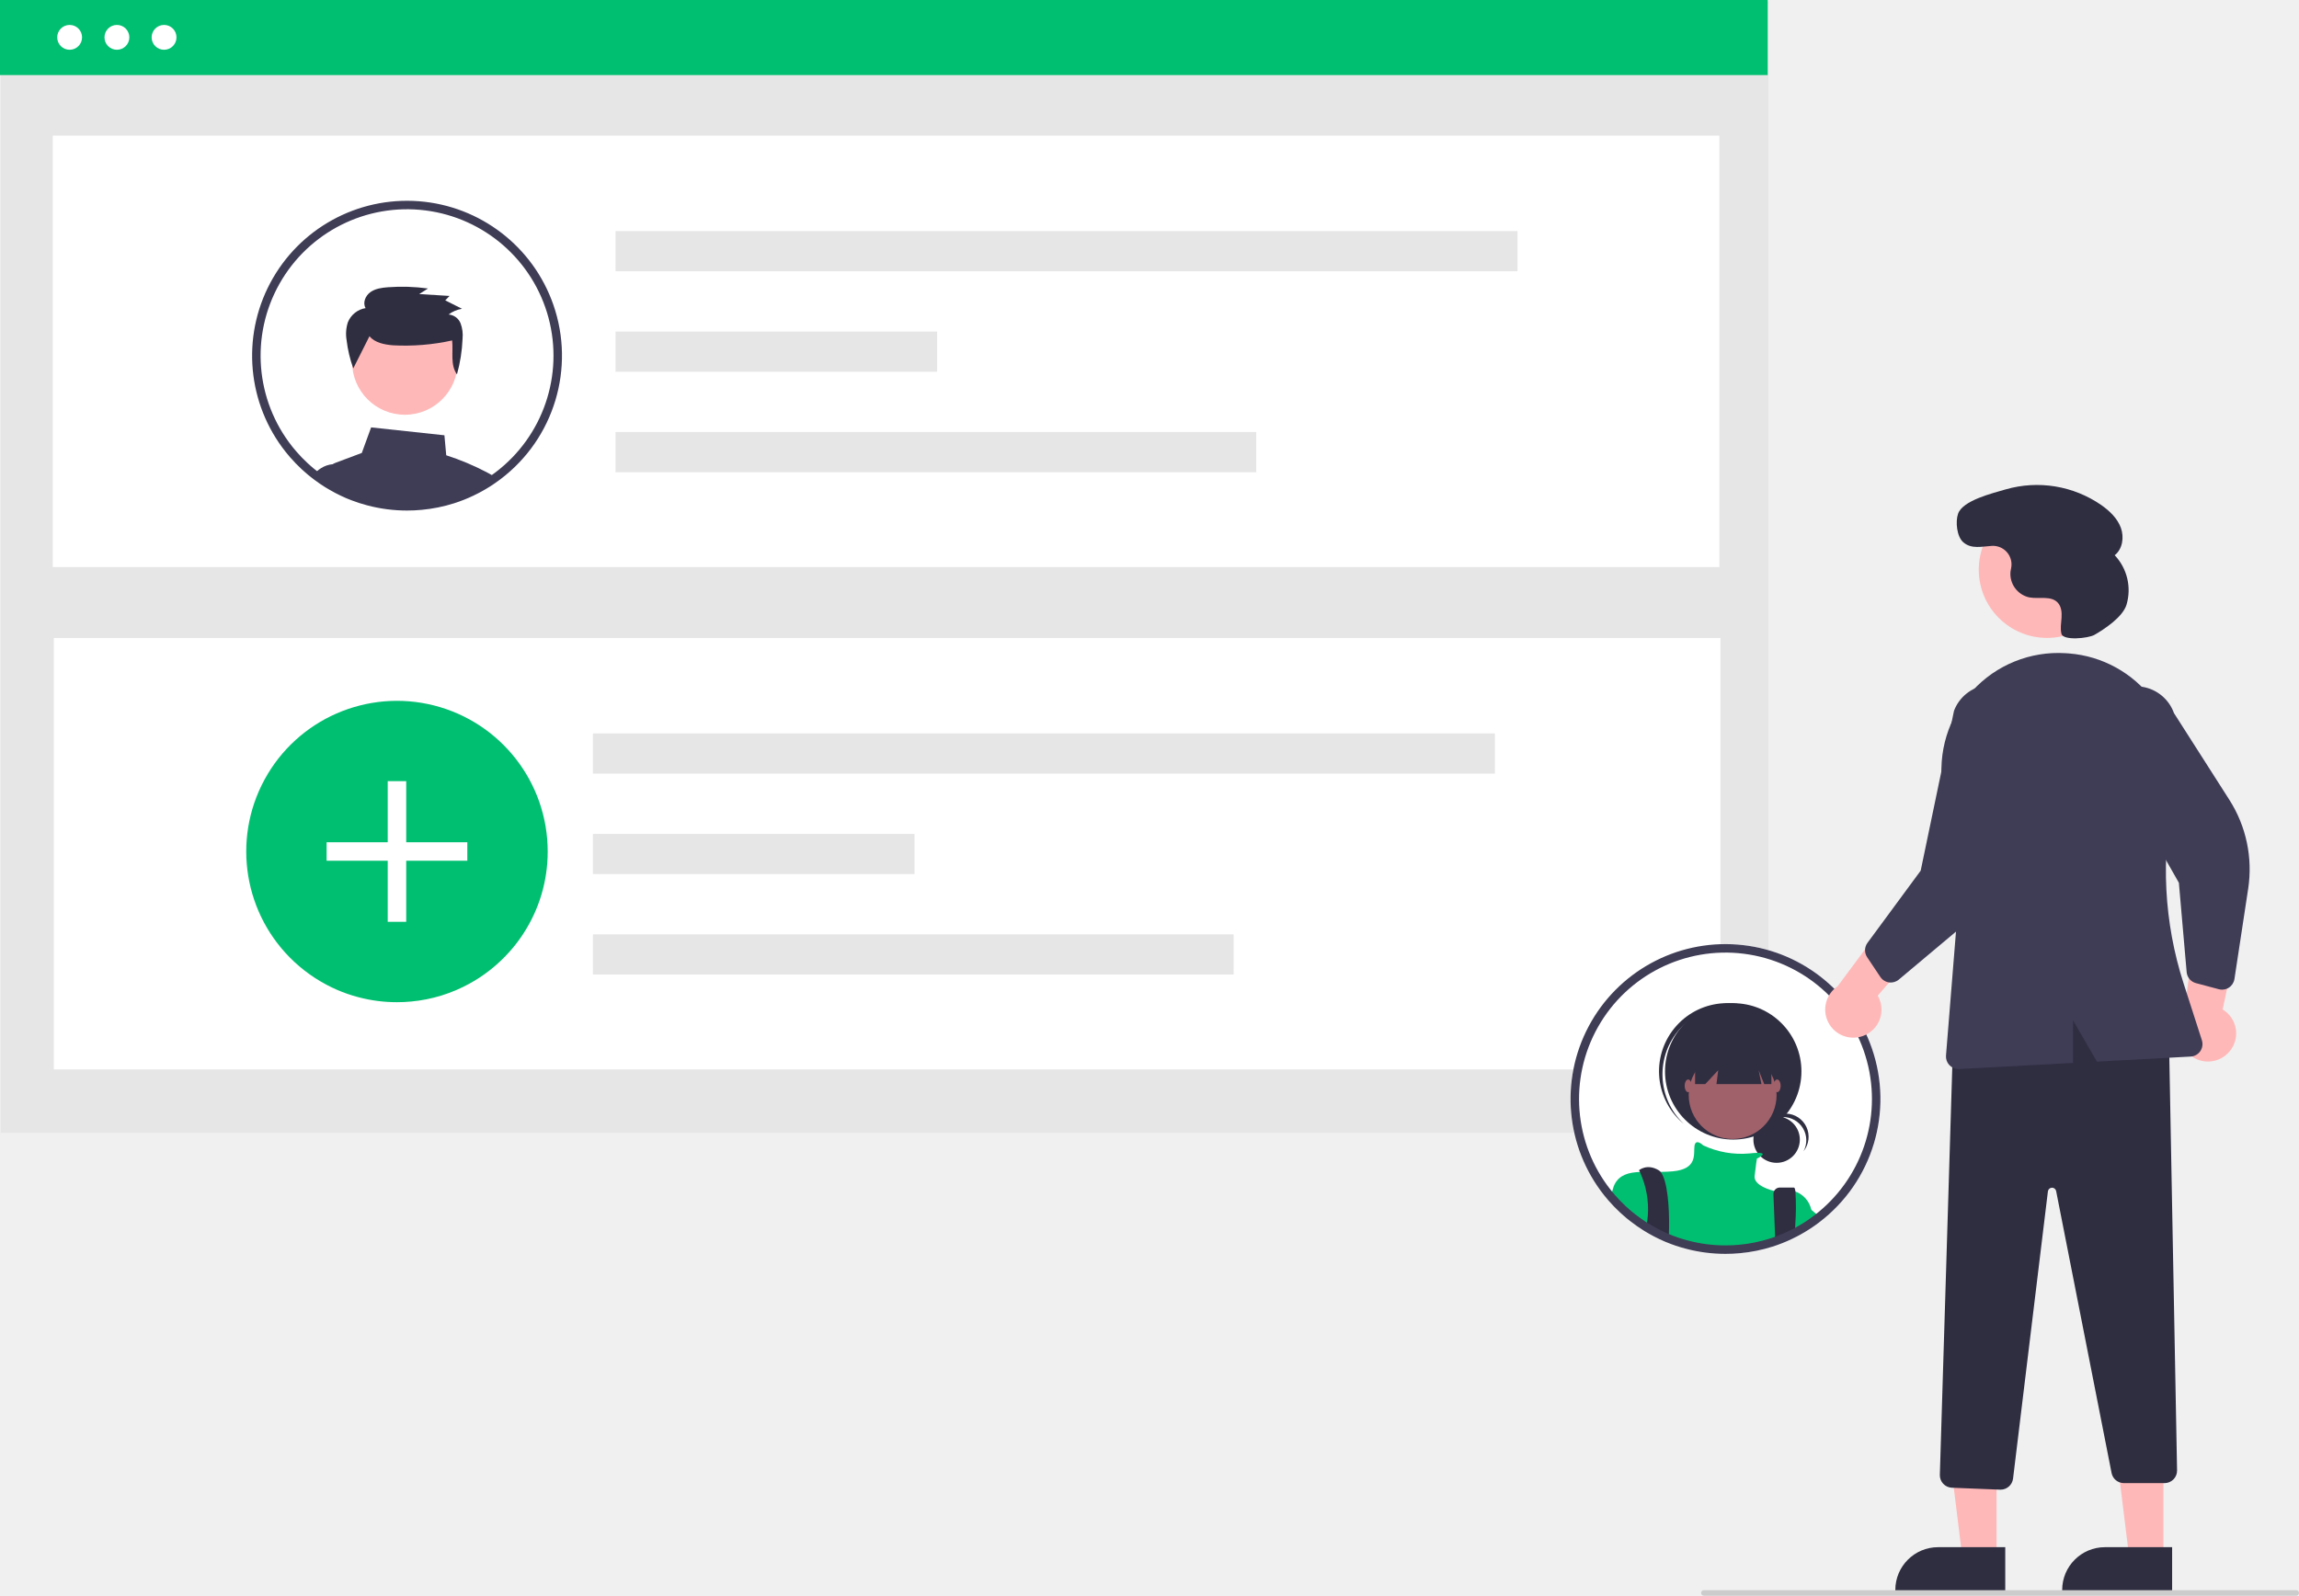
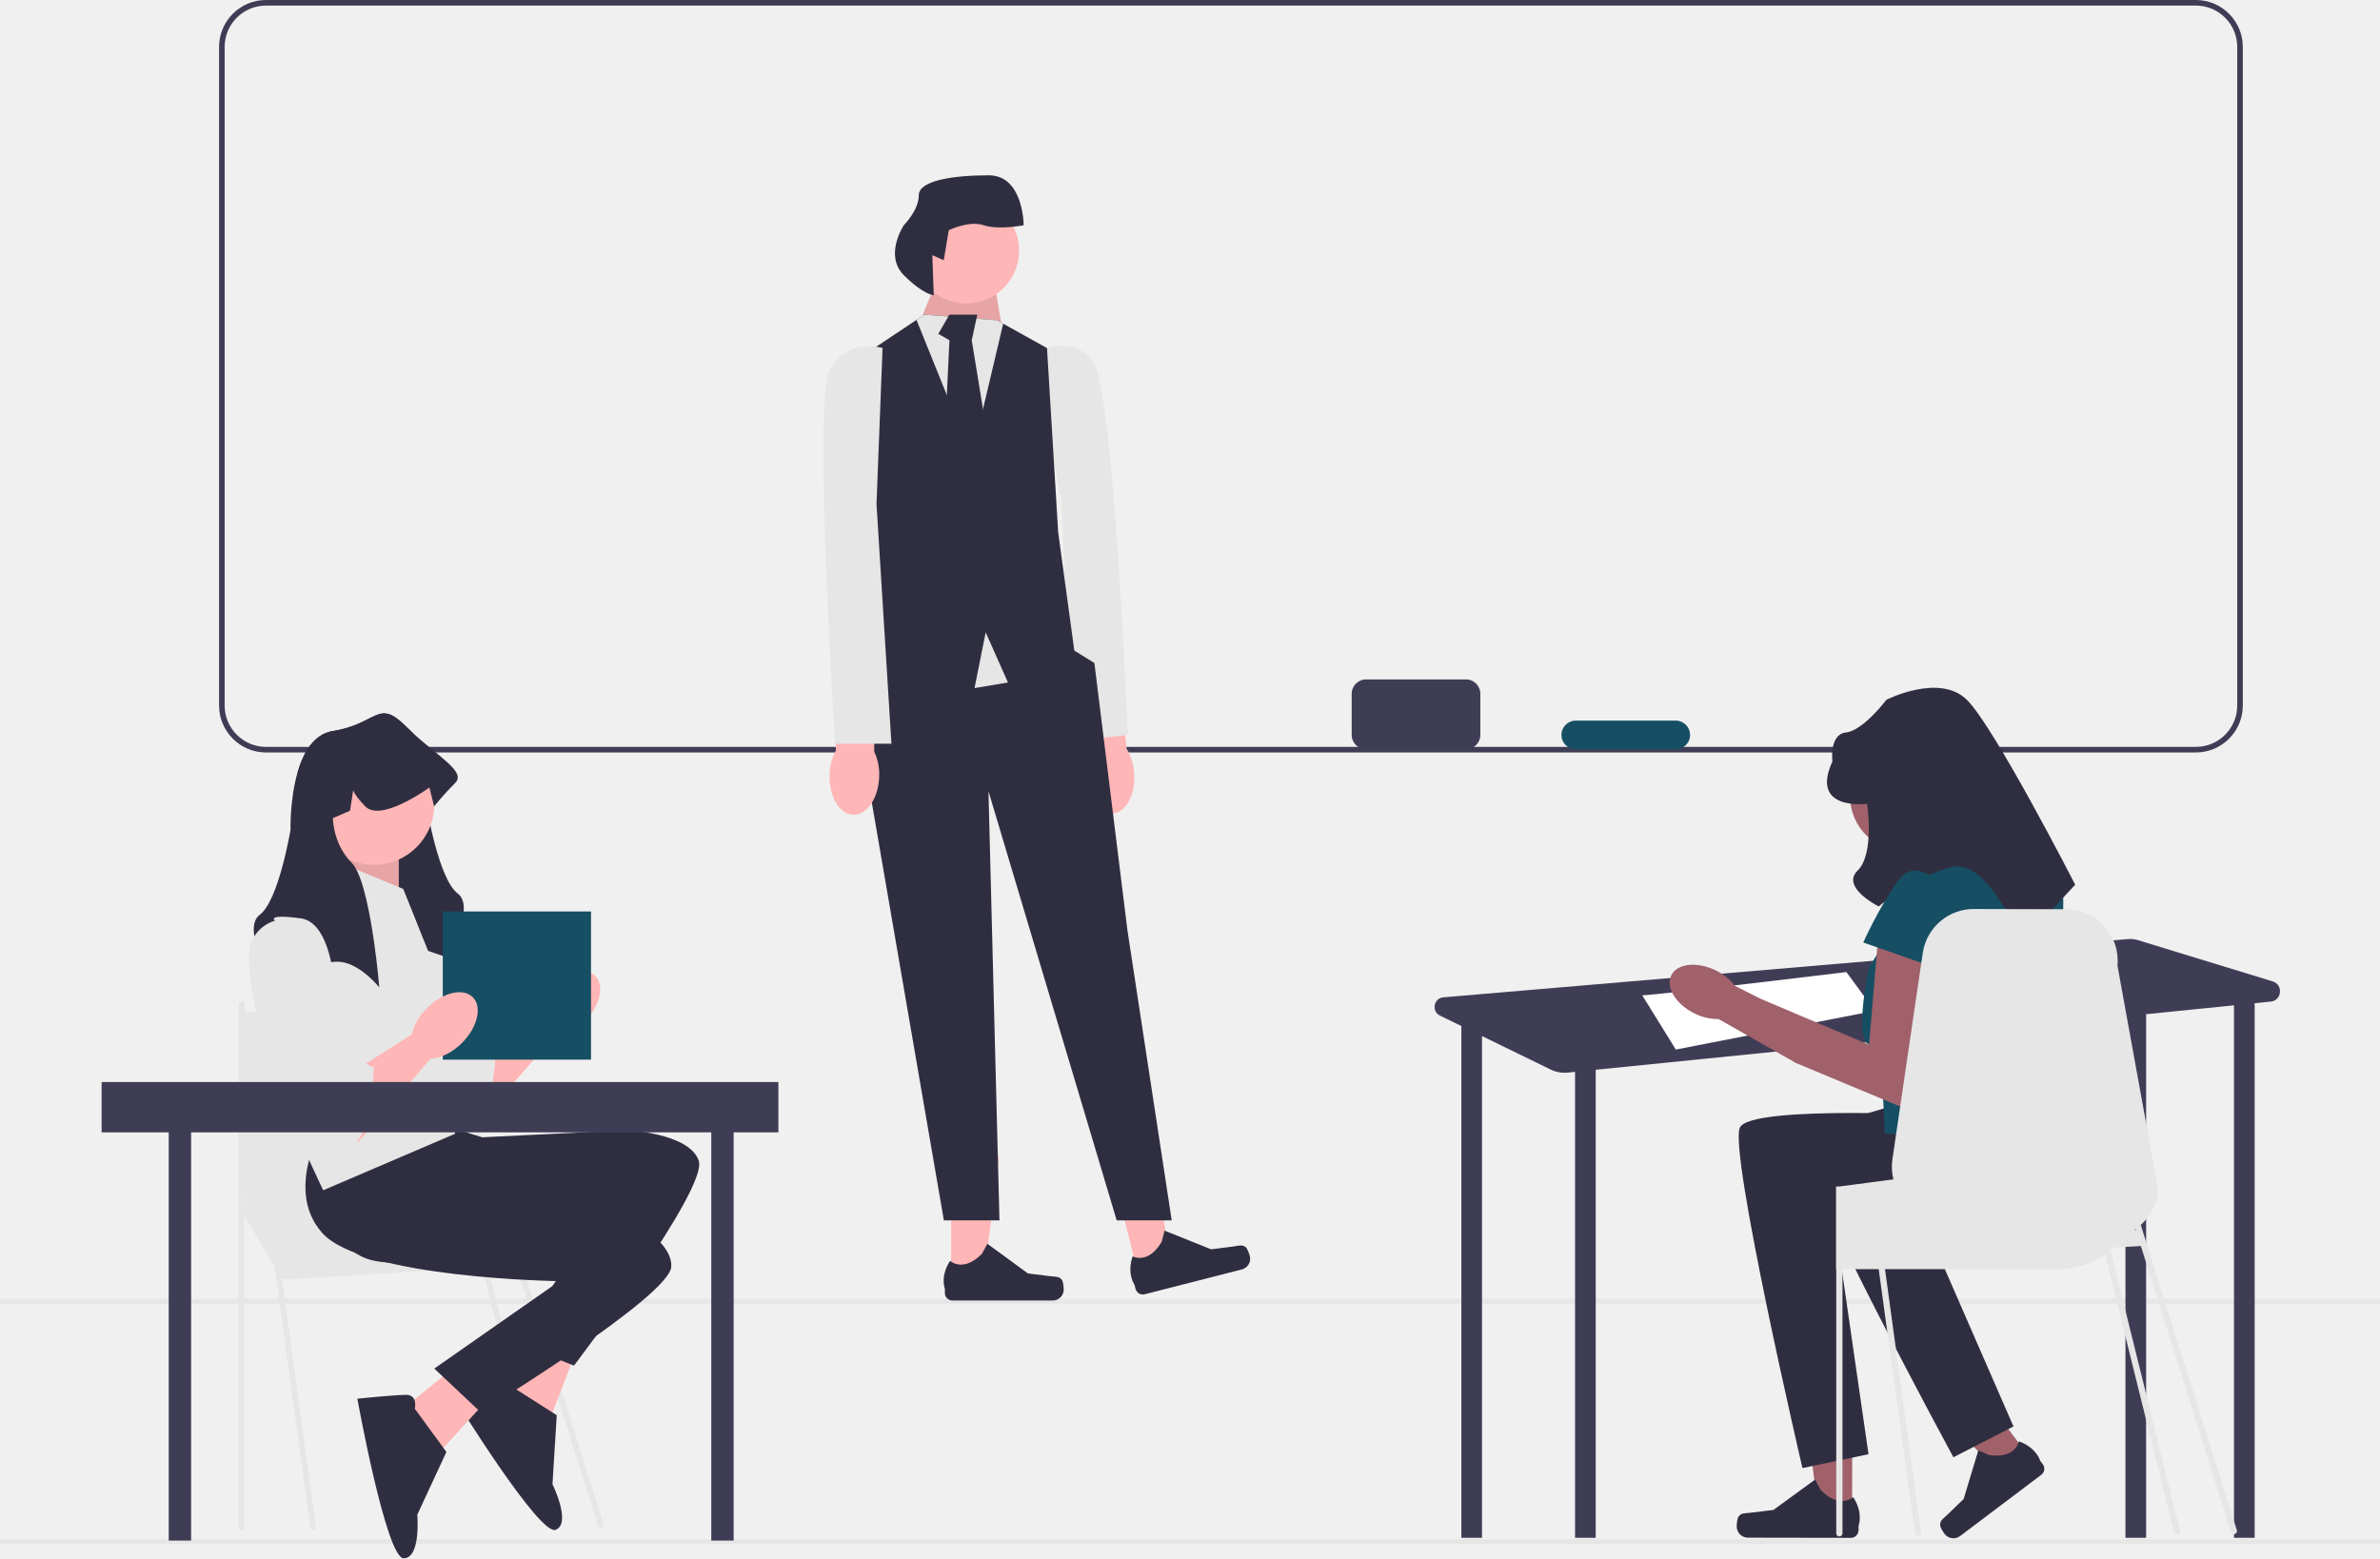
- <svg xmlns="http://www.w3.org/2000/svg" data-name="Layer 1" width="826.681" height="573.951" viewBox="0 0 826.681 573.951">
-   <circle id="b8f08c5c-b476-40dd-b664-770adaae3509" data-name="Ellipse 182" cx="93.108" cy="55.964" r="4.354" fill="#fff" />
-   <circle id="eee44b09-a27a-4be3-8c5b-6b6370df12ff" data-name="Ellipse 183" cx="109.633" cy="55.964" r="4.354" fill="#fff" />
-   <circle id="a2d5f093-6500-400f-8de1-66712a079cc1" data-name="Ellipse 184" cx="126.158" cy="55.964" r="4.354" fill="#fff" />
-   <rect id="e14e0169-ef8c-4de3-8e3e-1fb1636d9038" data-name="Rectangle 266" x="82.529" y="66.193" width="552.899" height="3.073" fill="#fff" />
-   <rect id="ffd44901-e4e1-4980-b03e-373b3661f4a7" data-name="Rectangle 246" x="0.271" y="0.36" width="635.631" height="407.086" fill="#e6e6e6" />
-   <rect id="e89f9aca-511f-49ec-bc12-8613d3bd0166" data-name="Rectangle 264" width="635.631" height="27.004" fill="#01bf71" />
-   <rect id="ad9dc5de-4949-4eac-9eb5-22ff577a9f6a" data-name="Rectangle 247" x="18.972" y="48.785" width="599.28" height="155.185" fill="#fff" />
-   <rect id="b859c105-7eee-4028-bc04-8285f6faca7e" data-name="Rectangle 259" x="19.351" y="229.471" width="599.28" height="155.185" fill="#fff" />
-   <g id="aa41527c-9c03-4708-86c5-0d027f971362" data-name="Group 31">
-     <rect id="b2d77c21-275f-42a7-94e0-5b816ba20a4e" data-name="Rectangle 250" x="221.34" y="83.115" width="324.331" height="14.455" fill="#e6e6e6" />
-     <rect id="b25a2924-64e6-4438-87d6-1fb43933af96" data-name="Rectangle 251" x="221.34" y="119.252" width="115.639" height="14.455" fill="#e6e6e6" />
-     <rect id="b8fe27c9-e561-42fa-9287-e7ff86698f34" data-name="Rectangle 252" x="221.34" y="155.389" width="230.375" height="14.455" fill="#e6e6e6" />
+ <svg xmlns="http://www.w3.org/2000/svg" width="851.034" height="557.347" viewBox="0 0 851.034 557.347">
+   <path d="M785.204,269.129H95.109c-9.25,0-16.775-7.525-16.775-16.776V16.775c0-9.25,7.525-16.775,16.775-16.775H785.204c9.25,0,16.775,7.525,16.775,16.775V252.353c0,9.251-7.525,16.776-16.775,16.776ZM95.109,2c-8.147,0-14.775,6.628-14.775,14.775V252.353c0,8.147,6.628,14.776,14.775,14.776H785.204c8.147,0,14.775-6.629,14.775-14.776V16.775c0-8.147-6.628-14.775-14.775-14.775H95.109Z" fill="#3f3d56" />
+   <rect id="uuid-dac6dc9f-03bc-4283-a90c-97bcdcbf45dc" y="550.557" width="851.034" height="1.683" fill="#e6e6e6" />
+   <rect id="uuid-2f9646f7-bb94-4523-8d2e-fd8f0877664c" y="464.557" width="851.034" height="1.683" fill="#e6e6e6" />
+   <g>
+     <path id="uuid-bb35f39c-94aa-41c4-b5d9-34ca9a9e88f1-1036" d="M387.84,277.792c.611,7.68,5.069,13.59,9.957,13.2,4.887-.39,8.353-6.931,7.74-14.613-.203-3.072-1.138-6.051-2.728-8.688l-3-32.507-15.225,1.733,4.574,31.863c-1.153,2.856-1.605,5.946-1.318,9.013Z" fill="#ffb6b6" />
+     <path d="M369.653,126.133s14.232-7.534,21.448,3.725c7.216,11.258,12.197,133.021,12.197,133.021l-20.002,2.135-3.792-85.803-9.852-53.078Z" fill="#e6e6e6" />
+     <g>
+       <polygon points="340.114 458.204 351.701 458.203 357.213 413.509 340.112 413.51 340.114 458.204" fill="#ffb6b6" />
+       <path d="M379.814,457.941h0c.361,.608,.551,2.569,.551,3.275h0c0,2.172-1.761,3.933-3.933,3.933h-35.885c-1.482,0-2.683-1.201-2.683-2.683v-1.494s-1.775-4.49,1.88-10.025c0,0,4.542,4.334,11.33-2.454l2.002-3.626,14.489,10.596,8.031,.989c1.757,.216,3.315-.034,4.218,1.489h0Z" fill="#2f2e41" />
+     </g>
+     <g>
+       <polygon points="407.168 456.286 418.395 453.417 412.674 408.749 396.104 412.983 407.168 456.286" fill="#ffb6b6" />
+       <path d="M445.568,446.205h0c.5,.499,1.17,2.352,1.345,3.037h0c.538,2.104-.733,4.246-2.837,4.784l-34.768,8.882c-1.436,.367-2.897-.5-3.264-1.935l-.37-1.448s-2.831-3.911-.66-10.178c0,0,5.474,3.074,10.37-5.182l1.042-4.009,16.661,6.681,8.026-1.03c1.756-.225,3.203-.853,4.456,.398l0-0Z" fill="#2f2e41" />
+     </g>
+     <polygon points="330.527 116.525 329.978 112.538 336.508 96.59 354.449 94.597 358.323 117.428 330.527 116.525" fill="#ffb6b6" />
+     <polygon points="330.527 116.525 329.978 112.538 336.508 96.59 354.449 94.597 358.323 117.428 330.527 116.525" opacity=".1" />
+     <polygon points="309.596 229.158 301.622 251.086 307.602 263.047 337.505 436.481 357.385 436.481 353.453 282.982 399.303 436.481 418.979 436.481 403.157 332.82 391.329 237.132 384.155 232.7 349.466 213.21 309.596 229.158" fill="#2f2e41" />
+     <polygon points="360.43 244.109 348.469 246.102 332.521 208.226 368.404 208.226 360.43 244.109" fill="#e6e6e6" />
+     <polygon points="384.352 234.141 360.43 244.109 352.456 226.167 348.469 246.102 306.605 232.626 312.586 208.226 306.605 128.486 327.717 114.412 330.527 112.538 356.443 114.532 358.715 115.768 374.384 124.499 378.371 190.285 384.352 234.141" fill="#2f2e41" />
+     <polygon points="358.715 115.768 347.472 163.372 327.717 114.412 330.527 112.538 356.443 114.532 358.715 115.768" fill="#e6e6e6" />
+     <polygon points="339.498 112.538 335.511 119.405 339.498 121.694 337.505 163.496 345.479 174.337 353.453 158.315 347.472 121.694 349.466 112.538 339.498 112.538" fill="#2f2e41" />
+     <circle cx="345.479" cy="89.613" r="18.938" fill="#ffb6b6" />
+     <path d="M333.376,91.274l4.092,1.786,1.786-10.715s7.143-3.572,12.501-1.786,14.287,0,14.287,0c0,0,0-17.858-12.501-17.858s-25.002,1.786-25.002,7.143-5.358,10.715-5.358,10.715c0,0-7.143,10.715,0,17.858,7.143,7.143,10.715,7.143,10.715,7.143l-.52-14.287Z" fill="#2f2e41" />
+     <path id="uuid-97233535-ec91-4408-928f-bf1e5273ca3e-1037" d="M296.629,277.232c-.208,7.701,3.598,14.051,8.499,14.183s9.041-6.005,9.248-13.709c.125-3.076-.489-6.138-1.79-8.928l.468-32.642-15.323,.107,1.166,32.168c-1.45,2.717-2.227,5.742-2.268,8.822Z" fill="#ffb6b6" />
+     <path d="M315.586,124.462s-12.958-3.987-18.938,7.974c-5.98,11.961,1.994,133.564,1.994,133.564h20.115l-5.339-85.72,2.168-55.818Z" fill="#e6e6e6" />
  </g>
-   <path id="a368706a-11d6-41a2-bd00-6a6054248d43-588" data-name="Path 952" d="M383.606,469.293a53.91,53.91,0,0,1-8.813,29.627,52.688,52.688,0,0,1-3.965,5.325,54.427,54.427,0,0,1-11.617,10.322q-1.773,1.175-3.645,2.2a53.739,53.739,0,0,1-21.057,6.485c-1.68.164-3.388.242-5.111.242a53.985,53.985,0,0,1-13.988-1.829,51.938,51.938,0,0,1-7.567-2.627q-1.879-.812-3.673-1.765a53.393,53.393,0,0,1-8.165-5.289q-1.783-1.388-3.438-2.926a54.2,54.2,0,1,1,91.039-39.764Z" transform="translate(-186.6595 -163.0244)" fill="#01bf71" />
-   <g id="a0fe7a2e-49bf-4761-b17e-3d52136366c5" data-name="Group 32">
-     <rect id="a077c903-9ff8-47f6-8a24-46120c36a494" data-name="Rectangle 273" x="139.42" y="280.966" width="6.645" height="50.592" fill="#fff" />
-     <rect id="a4f09271-2c50-4e11-a9a3-c26018ed4477" data-name="Rectangle 274" x="117.446" y="302.94" width="50.592" height="6.645" fill="#fff" />
+   <g>
+     <path d="M812.657,351.008l-48.322-14.792c-1.069-.327-2.19-.447-3.304-.352l-244.902,20.843c-3.492,.297-4.369,5.007-1.219,6.542l7.845,3.822h-.209v182.952h7.392v-179.452l24.586,11.978c1.881,.916,3.98,1.291,6.062,1.08l2.616-.264v166.659h7.392v-167.405l189.42-19.133v186.539h7.392v-187.285l31.416-3.173v190.459h7.392v-191.205l5.731-.579c4.024-.406,4.579-6.046,.712-7.229Z" fill="#3f3d56" />
+     <path d="M587.226,355.982c4.62,0,72.996-8.316,72.996-8.316l10.164,13.86-71.148,13.86-12.012-19.404Z" fill="#fff" />
+     <g>
+       <polygon points="662.269 542.917 650.39 542.895 644.818 497.064 662.35 497.096 662.269 542.917" fill="#a0616a" />
+       <path d="M621.57,542.577h0c-.371,.622-.57,2.633-.571,3.357h0c-.004,2.227,1.798,4.035,4.025,4.039l36.789,.063c1.519,.003,2.753-1.227,2.755-2.746l.003-1.532s1.828-4.6-1.909-10.281c0,0-4.665,4.435-11.611-2.536l-2.046-3.721-14.873,10.838-8.235,.999c-1.802,.219-3.398-.04-4.327,1.519h-0Z" fill="#2f2e41" />
+     </g>
+     <g>
+       <polygon points="726.027 521.605 716.655 528.674 684.925 495.887 698.759 485.453 726.027 521.605" fill="#a0616a" />
+       <path d="M693.757,545.615h0c.079,.712,1.122,2.414,1.553,2.986h0c1.325,1.757,3.824,2.107,5.581,.781l29.024-21.895c1.198-.904,1.437-2.609,.533-3.807l-.912-1.208s-1.304-4.715-7.637-6.961c0,0-1.03,6.277-10.661,4.928l-3.831-1.712-5.253,17.411-5.892,5.7c-1.289,1.247-2.702,1.995-2.504,3.778l-0,0Z" fill="#2f2e41" />
+     </g>
+     <path d="M701.2,284.74c0,10.955-8.881,19.835-19.835,19.835-10.955,0-19.835-8.881-19.835-19.835s8.881-19.835,19.835-19.835,19.835,8.881,19.835,19.835Z" fill="#a0616a" />
+     <path d="M699.331,399.107s-73.032-4.134-77.166,4.134,22.348,121.833,22.348,121.833l23.627-4.952-11.526-79.677s60.943,16.14,69.211-3.151c8.268-19.291,5.888-26.475,5.888-26.475l-32.382-11.713Z" fill="#2f2e41" />
+     <path d="M718.043,385.229s-71.524,15.333-73.323,24.4,53.781,111.581,53.781,111.581l21.475-11.025-32.192-73.789s63.042-.557,65.912-21.348c2.87-20.791-1.326-27.089-1.326-27.089l-34.327-2.729Z" fill="#2f2e41" />
+     <path d="M726.202,307.472h-34.362l-23.512,38.583s-5.512,24.933,0,27.624c5.512,2.691,5.512,31.628,5.512,31.628l57.874,5.512s8.268-86.811,5.512-95.079c-2.756-8.268-11.024-8.268-11.024-8.268Z" fill="#164e63" />
+     <path d="M671.772,332.965l-3.445,40.715-38.747-16.445-9.248-4.651c-1.811-2.362-4.162-4.256-6.855-5.523-6.697-3.264-13.807-2.455-15.884,1.805-2.077,4.261,1.667,10.36,8.363,13.622,2.658,1.341,5.599,2.025,8.576,1.996l27.058,15.368,.032-.06,.12,.214,42.432,17.722,9.763-53.449-22.165-11.315Z" fill="#a0616a" />
+     <path d="M667.638,287.492s-20.669,2.756-12.402-15.158c0,0-1.261-9.711,4.882-10.367s14.41-11.68,14.41-11.68c0,0,18.955-9.646,28.769,0,9.814,9.646,38.751,66.142,38.751,66.142l-19.291,20.669s-11.598-30.489-25.09-26.957c-13.493,3.532-25.894,14.062-25.894,14.062,0,0-13.693-6.853-7.535-12.825,6.157-5.973,3.401-23.886,3.401-23.886Z" fill="#2f2e41" />
+     <path d="M695.197,317.807s-9.646-12.402-16.536-2.756c-6.89,9.646-12.402,22.047-12.402,22.047l27.559,9.646,1.378-28.937Z" fill="#164e63" />
+     <path d="M799.836,547.279l-32.019-101.77,.005-0h.074l-.129-.166-.003-.004-2.281-7.249,.001-.001c3.474-2.994,5.84-7.272,6.311-12.197l-14.636-80.499c1.007-10.571-7.096-19.811-17.713-20.189l-33.024-.083c-9.388-.333-17.519,6.449-18.887,15.745l-.73,4.934-10.118,68.829c-.37,2.476-.222,4.916,.36,7.198l-7.281,.952-2.208,.296-8.732,1.137-.028,.009-1.09,.139h-1.183v29.568h.074v94.507c0,.61,.499,1.109,1.109,1.109,.619,0,1.118-.499,1.118-1.109v-94.507h12.954l12.927,94.396c.083,.554,.554,.961,1.109,.961,.046,0,.102,0,.148-.009,.61-.083,1.035-.647,.952-1.257l-12.881-94.091h62.157c6.172,0,11.891-1.959,16.547-5.312l24.645,99.535c.128,.504,.581,.838,1.078,.838,.091,0,.183-.011,.275-.034,.596-.152,.956-.758,.804-1.353l-24.883-100.497c.331-.276,.662-.57,.975-.873l9.893-.582,32.186,102.3c.149,.475,.588,.779,1.061,.779,.111,0,.223-.017,.334-.052,.586-.185,.912-.81,.728-1.396Zm-36.468-107.61c.083-.046,.157-.102,.231-.148l.001-0,.238,.756-.469-.607Z" fill="#e6e6e6" />
  </g>
-   <g id="bd7f0843-9709-4a5c-8b0e-26656563f0b3" data-name="Group 33">
-     <rect id="e4567469-258f-4b3a-88b2-7a234fbc5498" data-name="Rectangle 250-2" x="213.209" y="263.801" width="324.331" height="14.455" fill="#e6e6e6" />
-     <rect id="b26a9710-740f-4201-9a9a-df254658921a" data-name="Rectangle 251-2" x="213.209" y="299.938" width="115.639" height="14.455" fill="#e6e6e6" />
-     <rect id="a1758efc-04f7-4da1-846b-fd169401f4c2" data-name="Rectangle 252-2" x="213.209" y="336.075" width="230.375" height="14.455" fill="#e6e6e6" />
+   <g>
+     <g>
+       <polygon points="171.565 374.775 193.114 361.071 201.875 366.355 171.565 401.183 171.565 374.775" fill="#ffb6b6" />
+       <path d="M142.097,321.733s-14.313,3.368-7.577,22.732,28.626,59.778,35.361,57.252c6.736-2.526,7.577-27.784,7.577-27.784,0,0-.842,.842-4.21-2.526-3.368-3.368-3.368-1.83-3.368-5.546s-2.755-6.47-2.755-6.47l-3.139-6.507s0-30.31-12.629-31.994c-12.629-1.684-9.261,.842-9.261,.842Z" fill="#e6e6e6" />
+       <ellipse cx="202.717" cy="359.199" rx="14.313" ry="8.84" transform="translate(-194.6175 248.5495) rotate(-45)" fill="#ffb6b6" />
+     </g>
+     <g>
+       <polygon points="86.348 433.29 101.052 457.628 186.741 452.557 163.925 423.149 86.348 433.29" fill="#e6e6e6" />
+       <path d="M111.952,547.12c-.499,0-.934-.368-1.003-.876l-25.605-187.007c-.076-.555,.312-1.067,.867-1.142,.555-.08,1.066,.312,1.142,.867l25.605,187.007c.076,.555-.312,1.067-.867,1.142-.047,.006-.093,.009-.139,.009Z" fill="#e6e6e6" />
+       <path d="M86.348,547.358c-.56,0-1.014-.454-1.014-1.014v-187.209c0-.56,.454-1.014,1.014-1.014,.56,0,1.014,.454,1.014,1.014v187.209c0,.56-.454,1.014-1.014,1.014Z" fill="#e6e6e6" />
+       <path d="M214.882,546.613c-.431,0-.831-.277-.967-.71l-60.591-192.584c-.168-.534,.129-1.104,.663-1.272,.534-.167,1.104,.129,1.272,.663l60.591,192.584c.168,.534-.129,1.104-.663,1.272-.101,.032-.204,.047-.305,.047Z" fill="#e6e6e6" />
+       <path d="M196.374,546.85c-.453,0-.865-.305-.982-.764l-42.084-169.969c-.138-.543,.19-1.095,.733-1.233,.544-.137,1.095,.19,1.233,.733l42.084,169.969c.138,.543-.19,1.095-.733,1.233-.084,.021-.168,.031-.251,.031Z" fill="#e6e6e6" />
+       <polygon points="86.348 362.117 156.573 361.037 169.502 434.811 87.362 434.811 86.348 362.117" fill="#e6e6e6" />
+     </g>
+     <g>
+       <polygon points="194.266 470.597 176.568 501.755 197.117 506.279 205.684 484.118 194.266 470.597" fill="#ffb6b6" />
+       <path d="M182.925,495.873s-.688-5.081-4.731-3.469-15.711,7.605-15.711,7.605c0,0,30.434,49.451,36.209,47.147,5.776-2.304-1.138-16.282-1.138-16.282l1.526-24.709-16.155-10.293Z" fill="#2f2e41" />
+       <path d="M115.997,410.136s-6.315,29.047,13.05,39.15c19.365,10.103,85.457-14.734,85.457-14.734l-30.31,45.415,21.049,8.469s47.991-63.146,44.623-73.249c-3.368-10.103-26.1-10.945-26.1-10.945l-51.358,2.526-13.471-4.21-42.939,7.577Z" fill="#2f2e41" />
+     </g>
+     <g>
+       <polygon points="168.084 484.425 140.261 507.008 157.755 518.699 173.798 501.174 168.084 484.425" fill="#ffb6b6" />
+       <path d="M148.322,503.842s1.208-4.983-3.144-4.952-17.402,1.367-17.402,1.367c0,0,10.353,57.135,16.571,57.091,6.218-.044,4.865-15.58,4.865-15.58l10.412-22.459-11.302-15.466Z" fill="#2f2e41" />
+       <path d="M117.181,399.629s-16.451,24.758-2.091,41.215c14.361,16.457,84.96,17.372,84.96,17.372l-44.758,31.272,16.524,15.548s67.678-41.354,68.218-51.99c.54-10.636-20.328-19.692-20.328-19.692l-48.757-16.336-11.016-8.823-42.753-8.567Z" fill="#2f2e41" />
+     </g>
+     <path d="M159.443,342.284s-15.997-5.894-23.574-5.894c-.724,0-1.44,.084-2.155,.236-4.85,1.027-9.312,5.195-11.45,7.468-.834,.892-1.313,1.49-1.313,1.49,0,0,.051-.581,.152-1.6,.497-5.355,2.332-22.926,5.624-34.174,1.179-4.016,2.534-7.224,4.092-8.781,3.629-3.637,5.304-7.998,6.079-11.248,.657-2.787,.657-4.749,.657-4.749l-6.138-2.644-1.137-7.426c-.202,.876-1.137,2.585-4.277,5.86-.269,.278-.564,.514-.876,.716-4.53,2.846-13.766-2.105-18.742-5.22,2.071-7.199,5.826-13.783,12.646-14.86,15.997-2.526,15.997-11.787,26.1-1.684,.834,.834,1.675,1.633,2.517,2.408,3.233,6.18,4.412,14.465,4.833,20.223,.303,4.033,.227,6.837,.227,6.837,0,0,4.21,25.258,10.945,30.31,6.736,5.052-4.21,22.732-4.21,22.732Z" fill="#2f2e41" />
+     <polygon points="128.292 301.871 116.915 318.558 142.605 325.446 142.605 301.871 128.292 301.871" fill="#ffb6b6" />
+     <polygon points="128.292 301.871 116.915 318.558 142.605 325.446 142.605 301.871 128.292 301.871" opacity=".1" />
+     <path d="M144.202,317.944l-24.416-10.103s-32.836,14.313-30.31,42.097c2.526,27.784,26.1,75.775,26.1,75.775l47.149-20.207-5.052-53.884-13.471-33.678Z" fill="#e6e6e6" />
+     <circle cx="133.734" cy="287.78" r="21.541" fill="#ffb6b6" />
+     <path d="M162.811,279.981c-4.21,4.21-7.577,8.419-7.577,8.419l-1.684-6.736s-.387,.286-1.069,.741c-2.669,1.819-9.834,6.39-15.584,7.375-2.559,.438-4.833,.16-6.315-1.381-3.14-3.275-4.075-4.984-4.277-5.86l-1.137,7.426-6.138,2.644s0,9.244,6.736,15.997c.328,.328,.648,.732,.96,1.204,3.216,4.85,5.523,16.721,6.988,26.816,1.297,8.975,1.92,16.536,1.92,16.536,0,0-6.373-7.982-13.37-9.068-.387-.059-.775-.101-1.162-.109-.126-.017-.261-.017-.387-.017-7.577,0-23.574,5.894-23.574,5.894,0,0-10.945-17.681-4.21-22.732,6.736-5.052,10.945-30.31,10.945-30.31,0,0-.278-10.811,2.509-20.501,2.071-7.199,5.826-13.783,12.646-14.86,15.997-2.526,15.997-11.787,26.1-1.684,.834,.834,1.675,1.633,2.517,2.408,9.413,8.655,19.028,13.934,15.163,17.799Z" fill="#2f2e41" />
+     <rect x="60.334" y="393" width="8" height="158" fill="#3f3d56" />
+     <rect x="254.334" y="393" width="8" height="158" fill="#3f3d56" />
+     <rect x="158.334" y="326" width="53" height="53" fill="#164e63" />
+     <g>
+       <polygon points="127.784 382.352 149.333 368.648 158.094 373.933 127.784 408.761 127.784 382.352" fill="#ffb6b6" />
+       <path d="M98.316,329.31s-14.313,3.368-7.577,22.732c6.736,19.365,28.626,59.778,35.361,57.252,6.736-2.526,7.577-27.784,7.577-27.784,0,0-.842,.842-4.21-2.526-3.368-3.368-3.368-1.83-3.368-5.546s-2.755-6.47-2.755-6.47l-3.139-6.507s0-30.31-12.629-31.994c-12.629-1.684-9.261,.842-9.261,.842Z" fill="#e6e6e6" />
+       <ellipse cx="158.936" cy="366.776" rx="14.313" ry="8.84" transform="translate(-212.7987 219.8111) rotate(-45)" fill="#ffb6b6" />
+     </g>
+     <rect x="36.334" y="387" width="242" height="18" fill="#3f3d56" />
  </g>
-   <circle id="f2fdcd7e-077f-47c5-987d-3f56ec08fcb2" data-name="Ellipse 194" cx="42.039" cy="13.433" r="4.467" fill="#fff" />
-   <circle id="bb8af87f-8865-4134-a554-08faac1a89d0" data-name="Ellipse 195" cx="58.995" cy="13.433" r="4.467" fill="#fff" />
-   <circle id="bd4c0ca0-b96c-4f92-a965-84f83cdee98a" data-name="Ellipse 246" cx="25.039" cy="13.433" r="4.467" fill="#fff" />
-   <path d="M361.898,332.996a92.633,92.633,0,0,0-14.78-6.22l-.65-7.19-26.36-2.84-3.35,9.19-9.46,3.55a4.605,4.605,0,0,0-.96.5h-.01a4.687,4.687,0,0,0-2,3.12,4.792,4.792,0,0,0,.07,1.88l.5,2.05c.72.43,1.46.84,2.2,1.23l.47.24c1.08.56,2.18,1.09,3.31,1.58.23.1.48.2.71.3.02.01.03.01.05.02.53.22,1.06.43,1.6.63a52.557,52.557,0,0,0,5.42,1.74,55.736,55.736,0,0,0,14.37,1.88c1.77,0,3.52-.08,5.25-.25a55.514,55.514,0,0,0,11.64-2.35c.01,0,.02-.01.03-.01a54.634,54.634,0,0,0,6.99-2.77c.01-.01.03-.01.04-.02.51-.24,1-.5,1.5-.75l.24-.12c.4-.21.8-.42,1.2-.64,1-.55,1.98-1.13,2.95-1.75.27-.16.53-.33.8-.51.38-.25.76-.51,1.13-.78C363.867,334.106,362.898,333.536,361.898,332.996Z" transform="translate(-186.6595 -163.0244)" fill="#3f3d56" />
-   <path d="M312.427,337.426l-1.65-7.45h-4.31a1.031,1.031,0,0,0-.13.01h-.01a9.34,9.34,0,0,0-4.34,1.5,9.612,9.612,0,0,0-2.32,2.08c1.28.97,2.61,1.87,3.98,2.73l.06.03c.39.24.79.48,1.19.71.72.43,1.46.84,2.2,1.23l.47.24c1.08.56,2.18,1.09,3.31,1.58.23.1.48.2.71.3.02.01.03.01.05.02.53.22,1.06.43,1.6.63Z" transform="translate(-186.6595 -163.0244)" fill="#3f3d56" />
-   <circle cx="145.594" cy="130.191" r="18.985" fill="#ffb8b8" />
-   <path d="M319.507,283.968c1.965,2.326,5.291,2.982,8.359,3.251a78.729,78.729,0,0,0,21.38-1.746c.435,4.212-.75,8.754,1.731,12.219a56.723,56.723,0,0,0,2.015-12.859,12.308,12.308,0,0,0-.712-5.507,5.065,5.065,0,0,0-4.315-3.181,10.815,10.815,0,0,1,4.824-2.062l-6.028-3.029,1.548-1.589-10.913-.668,3.161-2.008a68.541,68.541,0,0,0-14.36-.453c-2.224.164-4.549.477-6.351,1.765s-2.843,3.85-1.724,5.741a8.336,8.336,0,0,0-6.353,5.041,13.458,13.458,0,0,0-.482,6.469,45.854,45.854,0,0,0,2.404,10.171Z" transform="translate(-186.6595 -163.0244)" fill="#2f2e41" />
-   <path d="M385.637,272.636a55.709,55.709,0,1,0-96.27,52.92c.5.63,1.02,1.26,1.55,1.87.04.04.07.08.11.12a54.035,54.035,0,0,0,4.15,4.28c.38.35.78.71,1.18,1.05.76.68,1.54,1.33,2.35,1.95.32.25.63.5.96.74,1.28.97,2.61,1.87,3.98,2.73l.06.03c.39.24.79.48,1.19.71.72.43,1.46.84,2.2,1.23l.47.24c1.08.56,2.18,1.09,3.31,1.58.23.1.48.2.71.3.02.01.03.01.05.02.53.22,1.06.43,1.6.63a52.557,52.557,0,0,0,5.42,1.74,55.736,55.736,0,0,0,14.37,1.88c1.77,0,3.52-.08,5.25-.25a55.514,55.514,0,0,0,11.64-2.35c.01,0,.02-.01.03-.01a54.634,54.634,0,0,0,6.99-2.77c.01-.01.03-.01.04-.02.51-.24,1-.5,1.5-.75l.24-.12c.4-.21.8-.42,1.2-.64,1-.55,1.98-1.13,2.95-1.75.27-.16.53-.33.8-.51.38-.25.76-.51,1.13-.78.49-.34.98-.69,1.46-1.05.15-.11.31-.22.46-.34a55.689,55.689,0,0,0,18.92-62.68Zm-20.76,60.25c-.33.26-.67.51-1.01.74-.33.25-.66.49-1,.71-.29.21-.58.41-.88.6l-.09.06c-.22.15-.44.29-.66.43q-1.245.78-2.52,1.5c-.09.05-.18.1-.27.15-.38.21-.76.41-1.14.61-.05.03-.11.05-.16.08l-.06.03c-.48.25-.97.49-1.46.72a49.05,49.05,0,0,1-5.83,2.36c-.26.09-.52.18-.78.26a52.454,52.454,0,0,1-11.02,2.24c-1.64.15-3.3.23-4.97.23a51.949,51.949,0,0,1-13.59-1.78,49.382,49.382,0,0,1-6.67-2.26c-.11-.05-.23-.09-.34-.14-.12-.05-.23-.09-.34-.14-.12-.05-.23-.1-.35-.16-.94-.41-1.87-.86-2.78-1.33l-.44-.23c-1.11-.58-2.2-1.2-3.26-1.86-.31-.19-.63-.39-.93-.6-.08-.05-.15-.1-.23-.15-.71-.47-1.42-.96-2.11-1.47-.47-.35-.94-.7-1.4-1.06-.77-.58-1.51-1.2-2.23-1.84-.38-.32-.75-.67-1.11-1a50.811,50.811,0,0,1-4.02-4.16c-.42-.48-.83-.96-1.22-1.46a3.807,3.807,0,0,1-.25-.31,52.659,52.659,0,1,1,73.12,9.23Z" transform="translate(-186.6595 -163.0244)" fill="#3f3d56" />
-   <path d="M859.728,539.996a55.709,55.709,0,1,0-96.27,52.92c.5.63,1.02,1.26,1.55,1.87.04.04.07.08.11.12a54.137,54.137,0,0,0,4.15,4.28c.38.35.78.71,1.18,1.05.76.68,1.54,1.33,2.35,1.95a54.775,54.775,0,0,0,4.94,3.47l.06.03c1.11.69,2.24,1.33,3.39,1.94l.47.24c1.08.56,2.18,1.09,3.31,1.58.23.1.48.2.71.3.02.01.03.01.05.02a54.116,54.116,0,0,0,7.02,2.37,55.732,55.732,0,0,0,14.37,1.88c1.77,0,3.52-.08,5.25-.25a55.508,55.508,0,0,0,11.64-2.35c.01,0,.02-.01.03-.01a54.606,54.606,0,0,0,6.99-2.77c.01-.01.03-.01.04-.02.51-.24,1-.5,1.5-.75l.24-.12c.4-.21.8-.42,1.2-.64,1-.55,1.98-1.13,2.95-1.75.27-.16.53-.33.8-.51.88-.58,1.75-1.2,2.59-1.83.15-.11.31-.22.46-.34a55.692,55.692,0,0,0,18.92-62.68Z" transform="translate(-186.6595 -163.0244)" fill="#fff" />
-   <circle id="ee9bd31a-9b73-4888-9087-fea26d3b2b97" data-name="Ellipse 188" cx="638.842" cy="409.897" r="8.349" fill="#2f2e41" />
-   <path id="e473f415-6540-4896-b89f-76a5ac7ad60a-589" data-name="Path 969" d="M827.827,564.802a8.35,8.35,0,0,1,7.35,12.312,8.347,8.347,0,1,0-13.868-9.172,8.329,8.329,0,0,1,6.519-3.14Z" transform="translate(-186.6595 -163.0244)" fill="#2f2e41" />
-   <circle id="f79ae9d5-f4b5-4dd5-badc-cc4d2f5593dd" data-name="Ellipse 189" cx="623.24" cy="385.353" r="24.526" fill="#2f2e41" />
-   <path id="f9880a76-ad0b-4c2a-99b0-b23c20a810bd-590" data-name="Path 970" d="M790.65,533.16a24.522,24.522,0,0,1,33.99-2.572c-.2-.191-.4-.383-.607-.568a24.526,24.526,0,0,0-32.73,36.535q.07.063.14.125c.208.185.422.36.635.537a24.522,24.522,0,0,1-1.427-34.057Z" transform="translate(-186.6595 -163.0244)" fill="#2f2e41" />
-   <circle id="b01904a1-9532-4133-8cbd-470829617487" data-name="Ellipse 190" cx="623.032" cy="393.875" r="15.796" fill="#a0616a" />
-   <path d="M837.958,598.056v5.3c-.97.62-1.95,1.2-2.95,1.75-.4.22-.8.43-1.2.64l-.24.12c-.5.25-.99.51-1.5.75-.01.01-.03.01-.04.02a54.606,54.606,0,0,1-6.99,2.77c-.01,0-.02.01-.03.01a55.508,55.508,0,0,1-11.64,2.35c-1.73.17-3.48.25-5.25.25a55.732,55.732,0,0,1-14.37-1.88,54.116,54.116,0,0,1-7.02-2.37c-.02-.01-.03-.01-.05-.02-.23-.1-.48-.2-.71-.3-1.13-.49-2.23-1.02-3.31-1.58l-.47-.24c-1.15-.61-2.28-1.25-3.39-1.94l-.06-.03a54.775,54.775,0,0,1-4.94-3.47c-.81-.62-1.59-1.27-2.35-1.95-.4-.34-.8-.7-1.18-1.05a54.137,54.137,0,0,1-4.15-4.28,20.23,20.23,0,0,1,.76-3.07l.01-.01a4.489,4.489,0,0,1,.21-.5,3.988,3.988,0,0,1,.19-.42c1.79-3.35,5.03-4.18,9.05-4.36,2.27-.1,4.78.01,7.43-.02,1.4-.01,2.85-.06,4.3-.19,9.15-.83,7.49-6.23,7.9-9.14.41-2.82,2.95-.38,3.12-.22l.01.01a32.271,32.271,0,0,0,16.6,2.91c.98-.12,1.96-.19,2.94-.22,2.58-.03,2.02.71,1.13,1.32a11.183,11.183,0,0,1-1.35.76s-.41,2.5-.83,6.24c-.4,3.58,6.46,5.26,7.03,5.39a.061.061,0,0,0,.04.01,13.773,13.773,0,0,1,7.61.2h.01A9.018,9.018,0,0,1,837.958,598.056Z" transform="translate(-186.6595 -163.0244)" fill="#01bf71" />
-   <path d="M786.827,604.486c0,.74-.02,1.45-.05,2.12-.01.4-.03.79-.05,1.16-.02-.01-.03-.01-.05-.02-.23-.1-.48-.2-.71-.3-1.13-.49-2.23-1.02-3.31-1.58l-.47-.24c-1.15-.61-2.28-1.25-3.39-1.94.03-.35.08-.7.13-1.05.11-.77.2-1.55.26-2.32a32.184,32.184,0,0,0-2.85-15.76v-.01c-.2-.4-.32-.62-.32-.62s2.91-2.5,7.06,0a2.498,2.498,0,0,1,.69.6C786.268,587.476,786.947,597.396,786.827,604.486Z" transform="translate(-186.6595 -163.0244)" fill="#2f2e41" />
-   <path d="M832.237,603.126c-.04,1.12-.1,2.29-.17,3.48v.01c-.01.01-.03.01-.04.02a54.606,54.606,0,0,1-6.99,2.77c-.01,0-.02.01-.03.01l-.11-2.81-.01-.37-.53-13.68a2.295,2.295,0,0,1,2.29-2.4h5.07c.25,0,.43.51.55,1.43v.01A86.661,86.661,0,0,1,832.237,603.126Z" transform="translate(-186.6595 -163.0244)" fill="#2f2e41" />
-   <path id="a05c59bd-0311-408b-a800-ed606f18fbbf-591" data-name="Path 975" d="M796.181,537.154v15.8h3.658l4.655-4.988-.623,4.988h16.17l-1-4.988,2,4.988h2.578v-15.8Z" transform="translate(-186.6595 -163.0244)" fill="#2f2e41" />
-   <ellipse id="af122121-1c1b-4817-a566-2298b147ce18" data-name="Ellipse 191" cx="607.028" cy="390.55" rx="1.247" ry="2.286" fill="#a0616a" />
-   <ellipse id="bec83a12-853e-4dd5-94d0-e2c2a5b21156" data-name="Ellipse 192" cx="639.037" cy="390.55" rx="1.247" ry="2.286" fill="#a0616a" />
-   <path d="M841.347,601.016c-.84.63-1.71,1.25-2.59,1.83-.27.18-.53.35-.8.51-.97.62-1.95,1.2-2.95,1.75-.4.22-.8.43-1.2.64v-11.02s1.6,1.28,4.15,3.41c.32.27.65.55,1,.85C839.697,599.606,840.498,600.286,841.347,601.016Z" transform="translate(-186.6595 -163.0244)" fill="#01bf71" />
-   <path d="M859.728,539.996a55.709,55.709,0,1,0-96.27,52.92c.5.63,1.02,1.26,1.55,1.87.04.04.07.08.11.12a54.137,54.137,0,0,0,4.15,4.28c.38.35.78.71,1.18,1.05.76.68,1.54,1.33,2.35,1.95a54.775,54.775,0,0,0,4.94,3.47l.06.03c1.11.69,2.24,1.33,3.39,1.94l.47.24c1.08.56,2.18,1.09,3.31,1.58.23.1.48.2.71.3.02.01.03.01.05.02a54.116,54.116,0,0,0,7.02,2.37,55.732,55.732,0,0,0,14.37,1.88c1.77,0,3.52-.08,5.25-.25a55.508,55.508,0,0,0,11.64-2.35c.01,0,.02-.01.03-.01a54.606,54.606,0,0,0,6.99-2.77c.01-.01.03-.01.04-.02.51-.24,1-.5,1.5-.75l.24-.12c.4-.21.8-.42,1.2-.64,1-.55,1.98-1.13,2.95-1.75.27-.16.53-.33.8-.51.88-.58,1.75-1.2,2.59-1.83.15-.11.31-.22.46-.34a55.692,55.692,0,0,0,18.92-62.68Zm-20.76,60.25c-.33.26-.67.51-1.01.74-.33.25-.66.49-1,.71-.29.21-.58.41-.88.6-.25.17-.5.33-.75.49q-1.244.78-2.52,1.5c-.09.05-.18.1-.271.15-.38.21-.76.41-1.14.61-.05.03-.11.05-.16.08l-.06.03c-.48.25-.97.49-1.46.72a49.028,49.028,0,0,1-5.83,2.36c-.26.09-.52.18-.78.26a52.456,52.456,0,0,1-11.02,2.24c-1.64.15-3.3.23-4.97.23a51.952,51.952,0,0,1-13.59-1.78,49.391,49.391,0,0,1-6.67-2.26c-.23-.09-.46-.19-.68-.28-.12-.05-.23-.1-.35-.16-.94-.41-1.87-.86-2.78-1.33l-.44-.23c-1.11-.58-2.2-1.2-3.26-1.86-.39-.24-.78-.49-1.16-.75-1.2-.79-2.37-1.64-3.51-2.53-.77-.58-1.51-1.2-2.23-1.84-.38-.32-.75-.67-1.11-1a50.883,50.883,0,0,1-4.02-4.16c-.42-.48-.83-.96-1.22-1.46a3.801,3.801,0,0,1-.25-.31,52.659,52.659,0,1,1,73.12,9.23Z" transform="translate(-186.6595 -163.0244)" fill="#3f3d56" />
-   <path d="M856.591,535.628a10.056,10.056,0,0,0,5.277-14.488L885.227,494.096l-18.414-2.397-19.359,26.048a10.11,10.11,0,0,0,9.137,17.88Z" transform="translate(-186.6595 -163.0244)" fill="#ffb8b8" />
-   <path d="M988.255,541.342a10.056,10.056,0,0,0-2.363-15.237l7.425-34.955-17.288,6.779-4.401,32.155a10.11,10.11,0,0,0,16.626,11.259Z" transform="translate(-186.6595 -163.0244)" fill="#ffb8b8" />
-   <polygon points="717.931 560.49 705.671 560.489 699.839 513.201 717.933 513.202 717.931 560.49" fill="#ffb8b8" />
-   <path d="M907.717,735.398l-39.531-.001v-.5A15.386,15.386,0,0,1,883.573,719.511h.001l24.144.001Z" transform="translate(-186.6595 -163.0244)" fill="#2f2e41" />
-   <polygon points="777.931 560.49 765.671 560.489 759.839 513.201 777.933 513.202 777.931 560.49" fill="#ffb8b8" />
-   <path d="M967.717,735.398l-39.531-.001v-.5A15.386,15.386,0,0,1,943.573,719.511h.001l24.144.001Z" transform="translate(-186.6595 -163.0244)" fill="#2f2e41" />
-   <path d="M905.868,698.822l-17.355-.694a4.514,4.514,0,0,1-4.318-4.634l4.889-160.379.319-.115c30.416-11.003,55.578-10.171,76.926,2.54l.239.143,2.929,156.202a4.5,4.5,0,0,1-4.499,4.585h-14.634a4.51,4.51,0,0,1-4.416-3.632L926.014,591.429a1.5,1.5,0,0,0-2.961.109L910.515,694.868a4.526,4.526,0,0,1-4.469,3.957C905.987,698.825,905.927,698.824,905.868,698.822Z" transform="translate(-186.6595 -163.0244)" fill="#2f2e41" />
-   <circle cx="736.092" cy="204.882" r="24.561" fill="#ffb8b8" />
-   <path d="M864.891,516.106a4.506,4.506,0,0,1-2.091-1.686l-4.746-7.102a4.515,4.515,0,0,1,.119-5.169l19.132-25.968,11.986-57.511a14.497,14.497,0,1,1,27.017,10.52l-5.665,36.602a46.374,46.374,0,0,1-16.024,28.441L869.435,515.367a4.505,4.505,0,0,1-3.528,1.008A4.455,4.455,0,0,1,864.891,516.106Z" transform="translate(-186.6595 -163.0244)" fill="#3f3d56" />
-   <path d="M987.206,518.712a4.506,4.506,0,0,1-2.683.116l-8.254-2.195a4.515,4.515,0,0,1-3.326-3.959l-2.796-32.133-29.002-51.089a14.497,14.497,0,1,1,27.231-9.954l19.931,31.217a46.373,46.373,0,0,1,6.763,31.936l-4.941,32.504a4.505,4.505,0,0,1-1.982,3.087A4.455,4.455,0,0,1,987.206,518.712Z" transform="translate(-186.6595 -163.0244)" fill="#3f3d56" />
-   <path d="M895.887,411.524a41.822,41.822,0,0,1,33.537-13.56q.616.038,1.227.086h0a41.734,41.734,0,0,1,30.16,16.646,42.362,42.362,0,0,1,7.525,34.145,132.361,132.361,0,0,0,3.497,67.876l6.589,20.459a4.499,4.499,0,0,1-4.042,5.872l-33.685,1.811-8.62-14.89v15.353l-40.941,2.201c-.082.005-.163.007-.243.007a4.5,4.5,0,0,1-4.484-4.861l4.627-57.382-5.804-38.973A42.089,42.089,0,0,1,895.887,411.524Z" transform="translate(-186.6595 -163.0244)" fill="#3f3d56" />
-   <path d="M939.821,391.354c-2.274,1.308-11.262,2.176-11.903-.368l-.014-.056c-.446-1.864-.076-3.811.052-5.723s-.059-4.013-1.362-5.419c-2.428-2.621-6.748-1.232-10.258-1.894a8.664,8.664,0,0,1-6.74-9.253c.05-.398.128-.795.216-1.193a6.673,6.673,0,0,0-6.927-8.081c-3.548.203-7.378,1.278-10.314-1.35-2.27-2.032-2.824-7.322-1.827-10.201,1.676-4.838,12.414-7.371,17.102-8.764a40.62,40.62,0,0,1,34.43,5.65c2.961,2.087,5.727,4.71,6.989,8.106s.653,7.68-2.193,9.922a18.332,18.332,0,0,1,4.246,17.806C949.915,385.063,943.206,389.406,939.821,391.354Z" transform="translate(-186.6595 -163.0244)" fill="#2f2e41" />
-   <path d="M1012.341,736.976h-213a1,1,0,0,1,0-2h213a1,1,0,0,1,0,2Z" transform="translate(-186.6595 -163.0244)" fill="#ccc" />
+   <rect x="483.334" y="243" width="46" height="25" rx="5.13" ry="5.13" fill="#3f3d56" />
+   <rect x="558.334" y="257.74" width="46" height="10.26" rx="5.13" ry="5.13" fill="#164e63" />
</svg>
